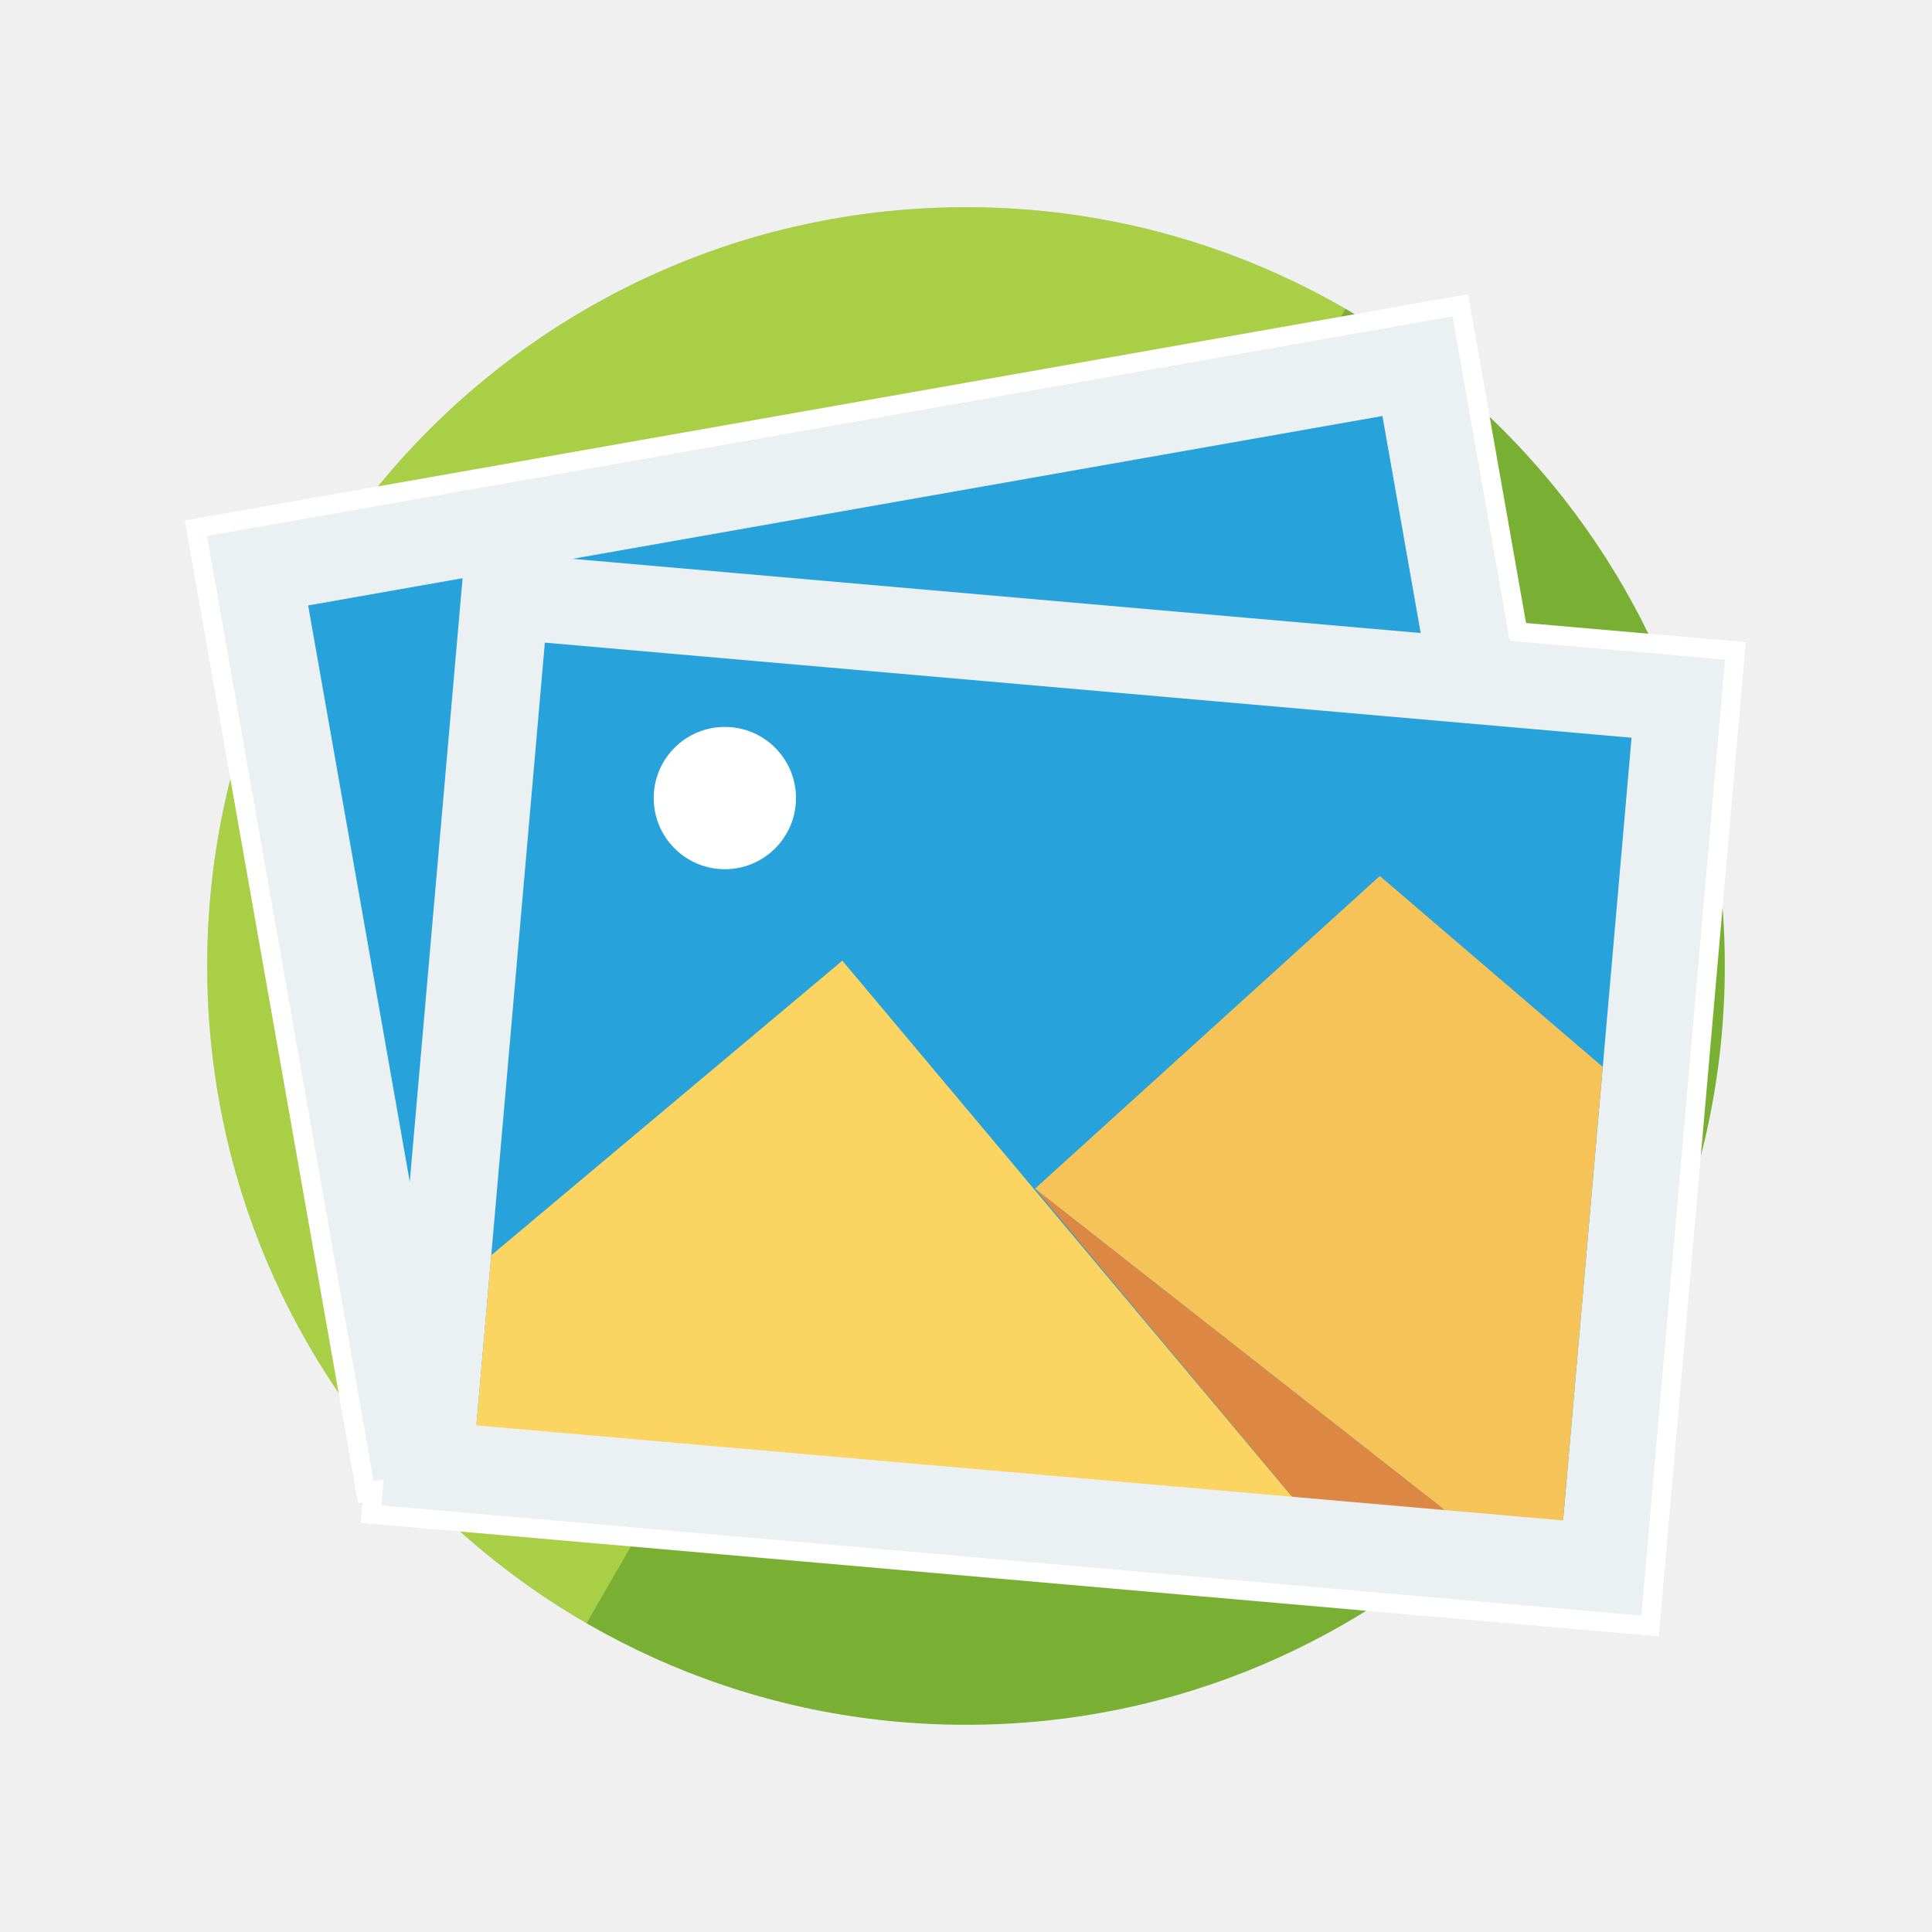
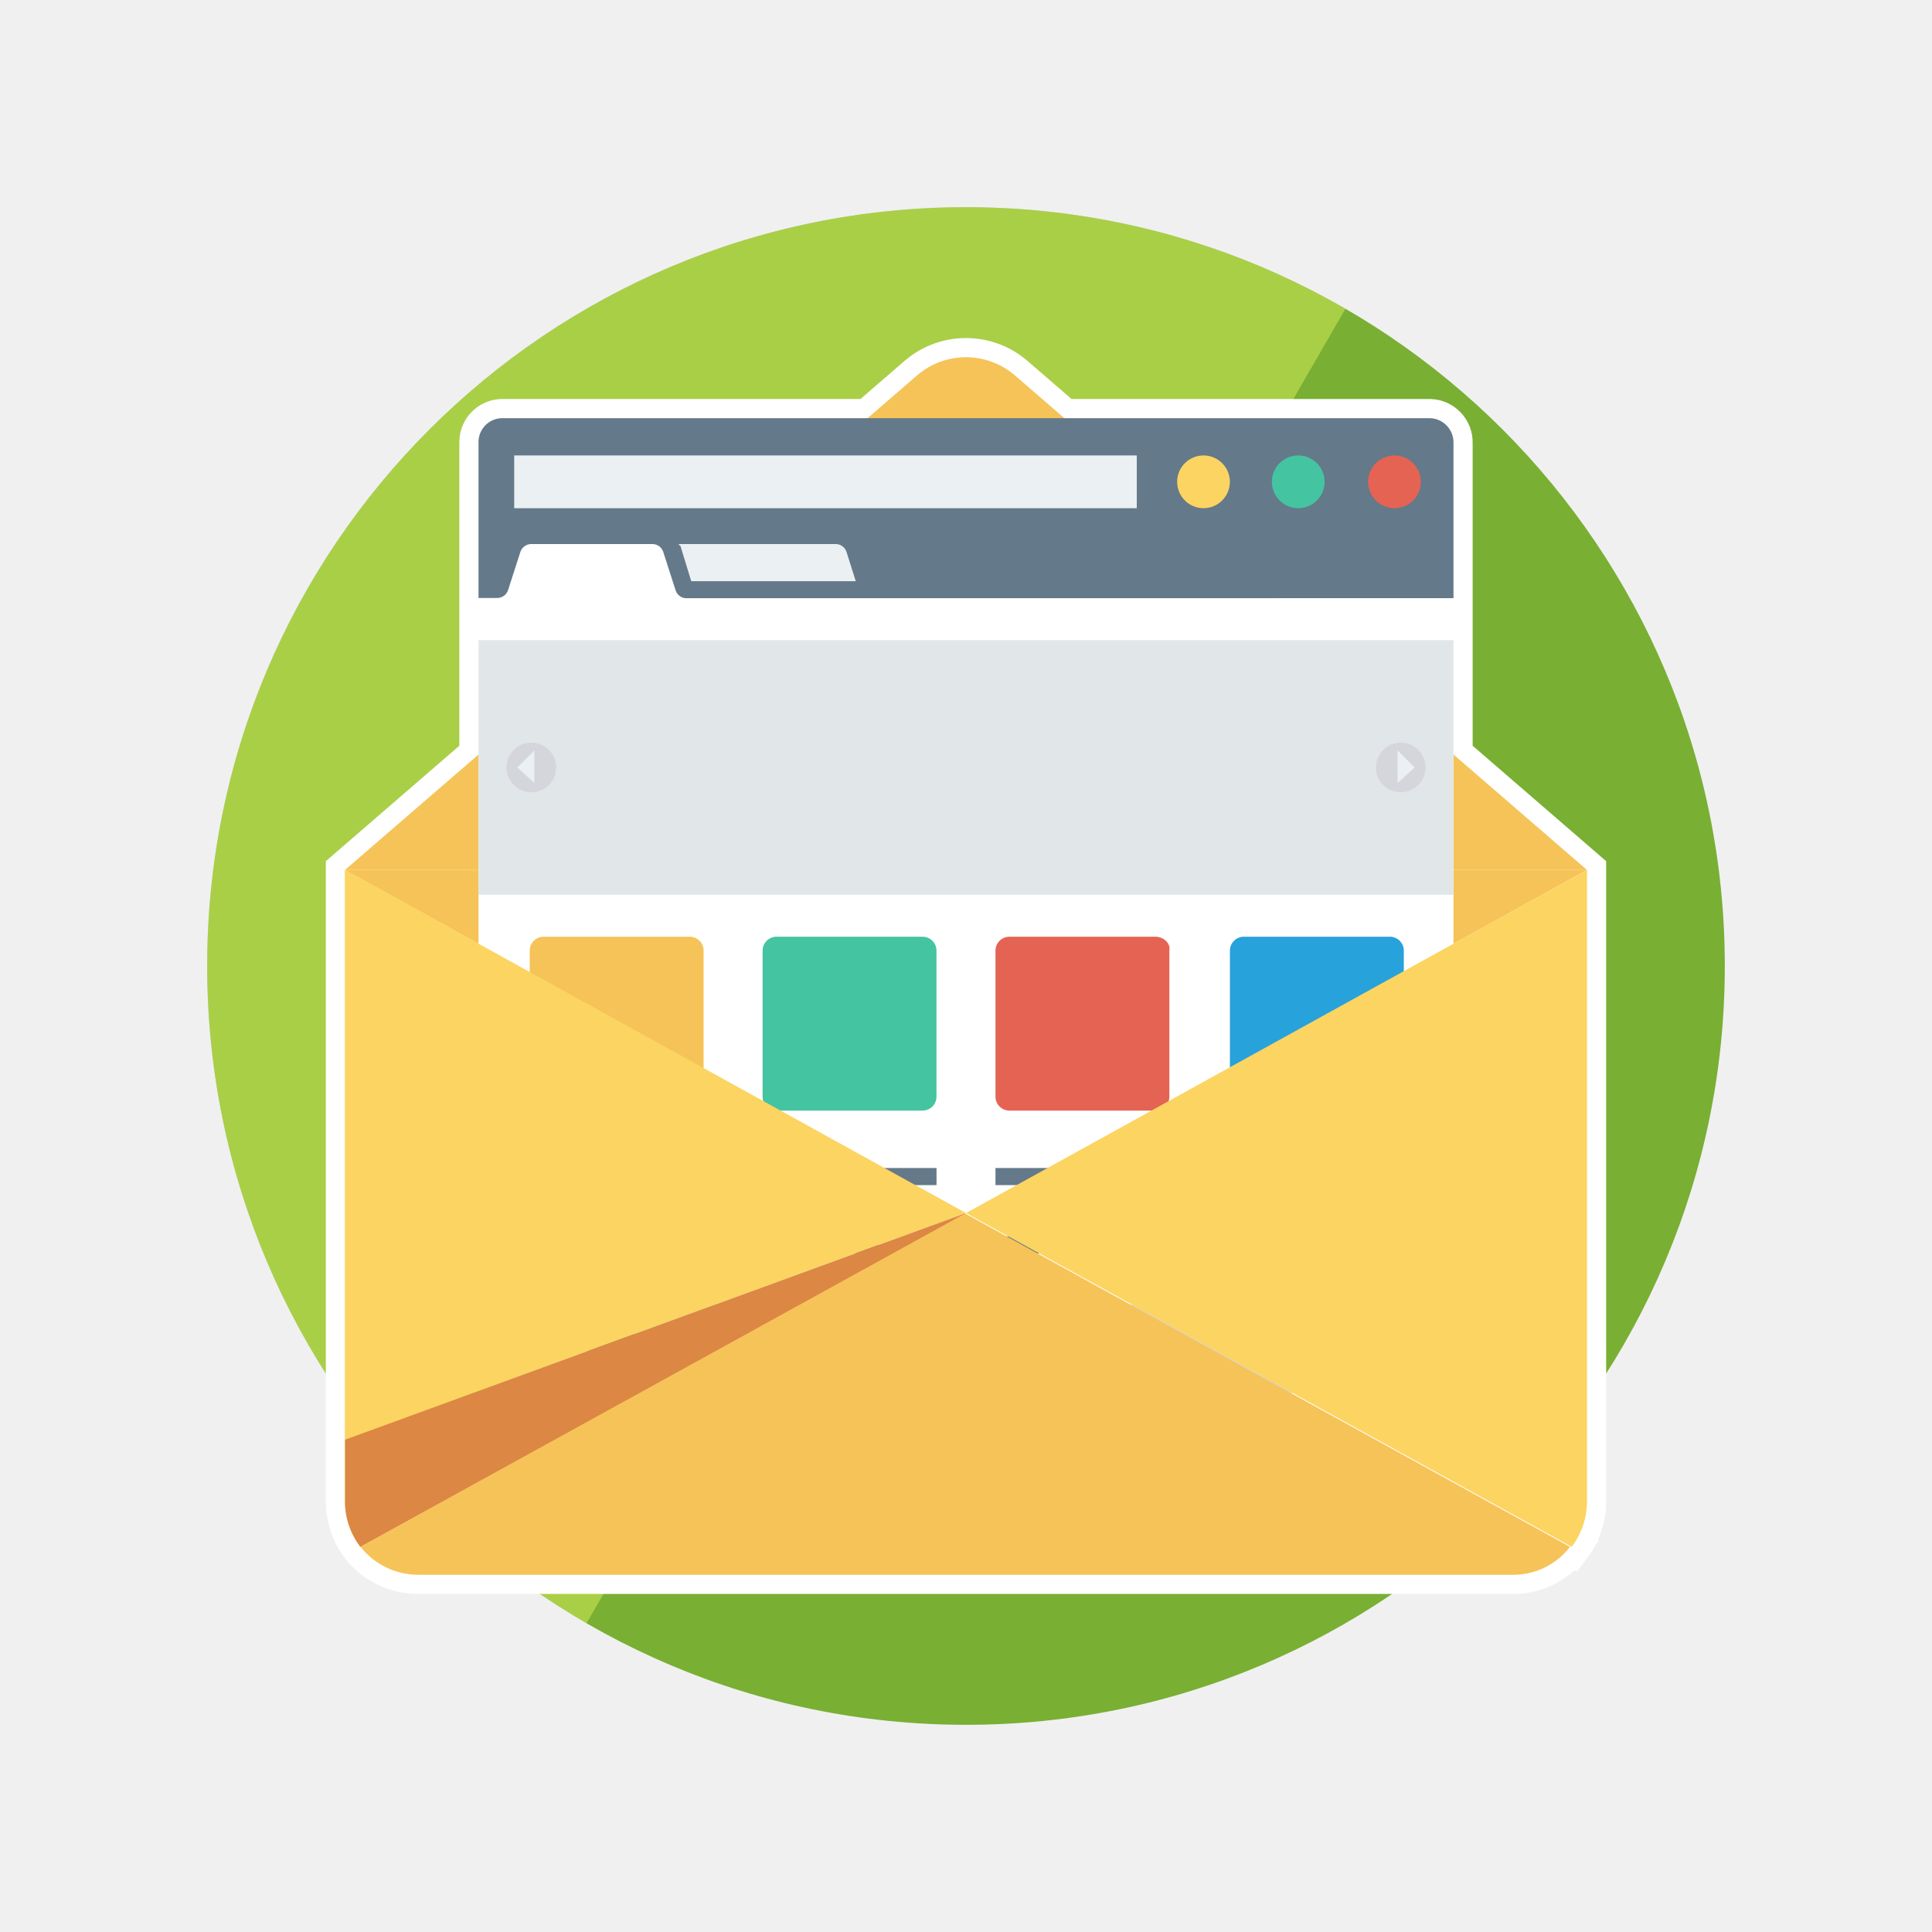
<svg xmlns="http://www.w3.org/2000/svg" viewBox="0 0 504 504">
  <defs>
-     <style>.a{fill:none;}.b{isolation:isolate;}.c{fill:#79af33;}.d{opacity:0.4;mix-blend-mode:overlay;}.e{clip-path:url(#a);}.f,.g{fill:#fff;}.g{stroke:#fff;stroke-miterlimit:10;stroke-width:10px;}.h{fill:#ebf0f3;}.i{fill:#27a2db;}.j{fill:#fcd462;}.k{fill:#dc8744;}.l{fill:#f6c358;}</style>
+     <style>.a{fill:none;}.b{isolation:isolate;}.c{fill:#79af33;}.d{opacity:0.4;mix-blend-mode:overlay;}.e{clip-path:url(#a);}.f,.g{fill:#fff;}.g{stroke:#fff;stroke-miterlimit:10;stroke-width:10px;}.h{fill:#f6c358;}.i{fill:#fcd462;}.j{fill:#64798a;}.k{fill:#d5d6db;}.l{fill:#44c4a1;}.m{fill:#e56353;}.n{fill:#ebf0f3;}.o{fill:#e1e6e9;}.p{fill:#27a2db;}.q{fill:#dc8744;}</style>
    <clipPath id="a">
      <circle class="a" cx="252" cy="252" r="197.95" />
    </clipPath>
  </defs>
  <g class="b">
    <circle class="c" cx="252" cy="252" r="197.95" />
    <g class="d">
      <g class="e">
        <polygon class="f" points="415.3 -30.85 88.7 534.85 -30.85 88.7 415.3 -30.85" />
      </g>
    </g>
-     <polygon class="g" points="393.84 167.17 378.92 82.54 54 139.83 97.47 386.36 100.1 385.9 99.51 392.71 428.18 421.46 450 172.08 393.84 167.17" />
-     <rect class="h" x="73.23" y="109.28" width="329.93" height="250.33" transform="translate(-37.09 44.92) rotate(-10)" />
-     <rect class="i" x="95.99" y="131.68" width="284.57" height="204.56" transform="translate(-37.01 44.93) rotate(-10)" />
-     <rect class="h" x="149.59" y="117.43" width="250.33" height="329.93" transform="translate(-30.51 531.49) rotate(-85)" />
-     <rect class="i" x="172.68" y="139.66" width="204.56" height="284.57" transform="translate(-29.87 531.28) rotate(-85)" />
-     <polygon class="j" points="128.15 327.47 219.74 250.61 337.08 390.46 124.27 371.84 128.15 327.47" />
-     <polygon class="k" points="337.08 390.46 376.94 393.94 270.01 310.07 337.08 390.46" />
-     <polygon class="l" points="418.1 278.32 359.95 228.52 270.01 310.07 376.94 393.94 407.75 396.64 418.1 278.32" />
-     <circle class="f" cx="189.09" cy="208.19" r="18.56" />
+     <path class="g" d="M414,226.94l-34.83-30.11V115.57a6.32,6.32,0,0,0-6.08-6.48H277.67L264.55,97.75a19.56,19.56,0,0,0-25.11,0l-13.11,11.34H130.91a6.23,6.23,0,0,0-6.08,6.07V167h0v29.83L90,226.94V391.78h0a19.6,19.6,0,0,0,4,11.74h0a19.2,19.2,0,0,0,15,7.29H394.56a18.6,18.6,0,0,0,15-7.29l-72.73-40.09h.41L410,403.52A19.6,19.6,0,0,0,414,391.78V226.94Z" />
+     <polygon class="h" points="252 316.45 414 226.94 90 226.94 252 316.45" />
+     <path class="h" d="M239.44,97.75,90,226.94H414L264.55,97.75A19.56,19.56,0,0,0,239.44,97.75Z" />
+     <path class="i" d="M90,226.94h0V391.78a19.6,19.6,0,0,0,4,11.74l158-87.07Z" />
+     <path class="j" d="M373.09,109.09H130.91a6.23,6.23,0,0,0-6.08,6.07v40.91H379.17v-40.5A6.32,6.32,0,0,0,373.09,109.09Z" />
+     <path class="f" d="M379.17,156.07H179.1a3,3,0,0,1-2.83-2L173,143.92a3,3,0,0,0-2.84-2H138.6a3,3,0,0,0-2.83,2L132.52,154a3,3,0,0,1-2.83,2h-4.86V340.34H379.17Z" />
+     <path class="k" d="M124.83,340.34v17a6.23,6.23,0,0,0,6.07,6.08H373.09a6.24,6.24,0,0,0,6.08-6.08v-17Z" />
+     <circle class="i" cx="313.96" cy="125.69" r="6.88" />
+     <circle class="l" cx="338.67" cy="125.69" r="6.88" />
+     <circle class="m" cx="363.78" cy="125.69" r="6.88" />
+     <path class="n" d="M180.32,151.61h42.92l-2.43-7.69a3,3,0,0,0-2.83-2H177.07a.4.4,0,0,0,.41.41Z" />
+     <rect class="o" x="124.83" y="167" width="254.34" height="66.42" />
+     <circle class="k" cx="138.6" cy="200.21" r="6.48" />
+     <polygon class="n" points="134.96 200.21 139.41 204.26 139.41 195.76 134.96 200.21" />
+     <circle class="k" cx="365.4" cy="200.21" r="6.48" />
+     <polygon class="n" points="369.05 200.21 364.59 204.26 364.59 195.76 369.05 200.21" />
+     <circle class="p" cx="329.35" cy="350.06" r="4.86" />
+     <circle class="m" cx="344.34" cy="350.06" r="4.86" />
+     <circle class="l" cx="359.32" cy="350.06" r="4.86" />
+     <rect class="j" x="134.95" y="348.04" width="68.45" height="4.46" />
+     <rect class="j" x="137.79" y="304.7" width="45.77" height="4.46" />
+     <rect class="j" x="137.79" y="322.52" width="30.78" height="4.46" />
+     <rect class="j" x="198.54" y="304.7" width="45.77" height="4.46" />
+     <rect class="j" x="198.54" y="322.52" width="30.78" height="4.46" />
+     <rect class="j" x="259.69" y="304.7" width="45.77" height="4.46" />
+     <rect class="j" x="259.69" y="322.52" width="30.78" height="4.46" />
+     <rect class="j" x="320.44" y="304.7" width="45.77" height="4.46" />
+     <rect class="j" x="320.44" y="322.52" width="30.78" height="4.46" />
+     <path class="l" d="M240.66,244.36H202.59a3.63,3.63,0,0,0-3.65,3.64v38.07a3.63,3.63,0,0,0,3.65,3.65h38.07a3.63,3.63,0,0,0,3.64-3.65V248A3.63,3.63,0,0,0,240.66,244.36Z" />
+     <path class="h" d="M179.91,244.36H141.84a3.63,3.63,0,0,0-3.65,3.64v38.07a3.63,3.63,0,0,0,3.65,3.65h38.07a3.63,3.63,0,0,0,3.64-3.65V248A3.62,3.62,0,0,0,179.91,244.36Z" />
+     <path class="m" d="M301.41,244.36H263.34a3.63,3.63,0,0,0-3.65,3.64v38.07a3.63,3.63,0,0,0,3.65,3.65h38.07a3.63,3.63,0,0,0,3.64-3.65V248C305.46,246,303.43,244.36,301.41,244.36Z" />
+     <path class="p" d="M362.56,244.36H324.5a3.63,3.63,0,0,0-3.65,3.64v38.07a3.63,3.63,0,0,0,3.65,3.65h38.06a3.63,3.63,0,0,0,3.65-3.65V248A3.63,3.63,0,0,0,362.56,244.36Z" />
+     <rect class="n" x="134.14" y="118.81" width="162.41" height="13.77" />
+     <path class="i" d="M414,226.94h0L252,316.45l158,87.07A19.6,19.6,0,0,0,414,391.78V226.94Z" />
+     <path class="h" d="M94.05,403.52a19.2,19.2,0,0,0,15,7.29H394.56a18.6,18.6,0,0,0,15-7.29l-158-87.07Z" />
+     <polygon class="i" points="90 226.94 90 226.94 90 375.58 252 316.45 90 226.94" />
+     <path class="q" d="M90,375.58v16.2a19.6,19.6,0,0,0,4,11.74l158-87.07Z" />
  </g>
</svg>
